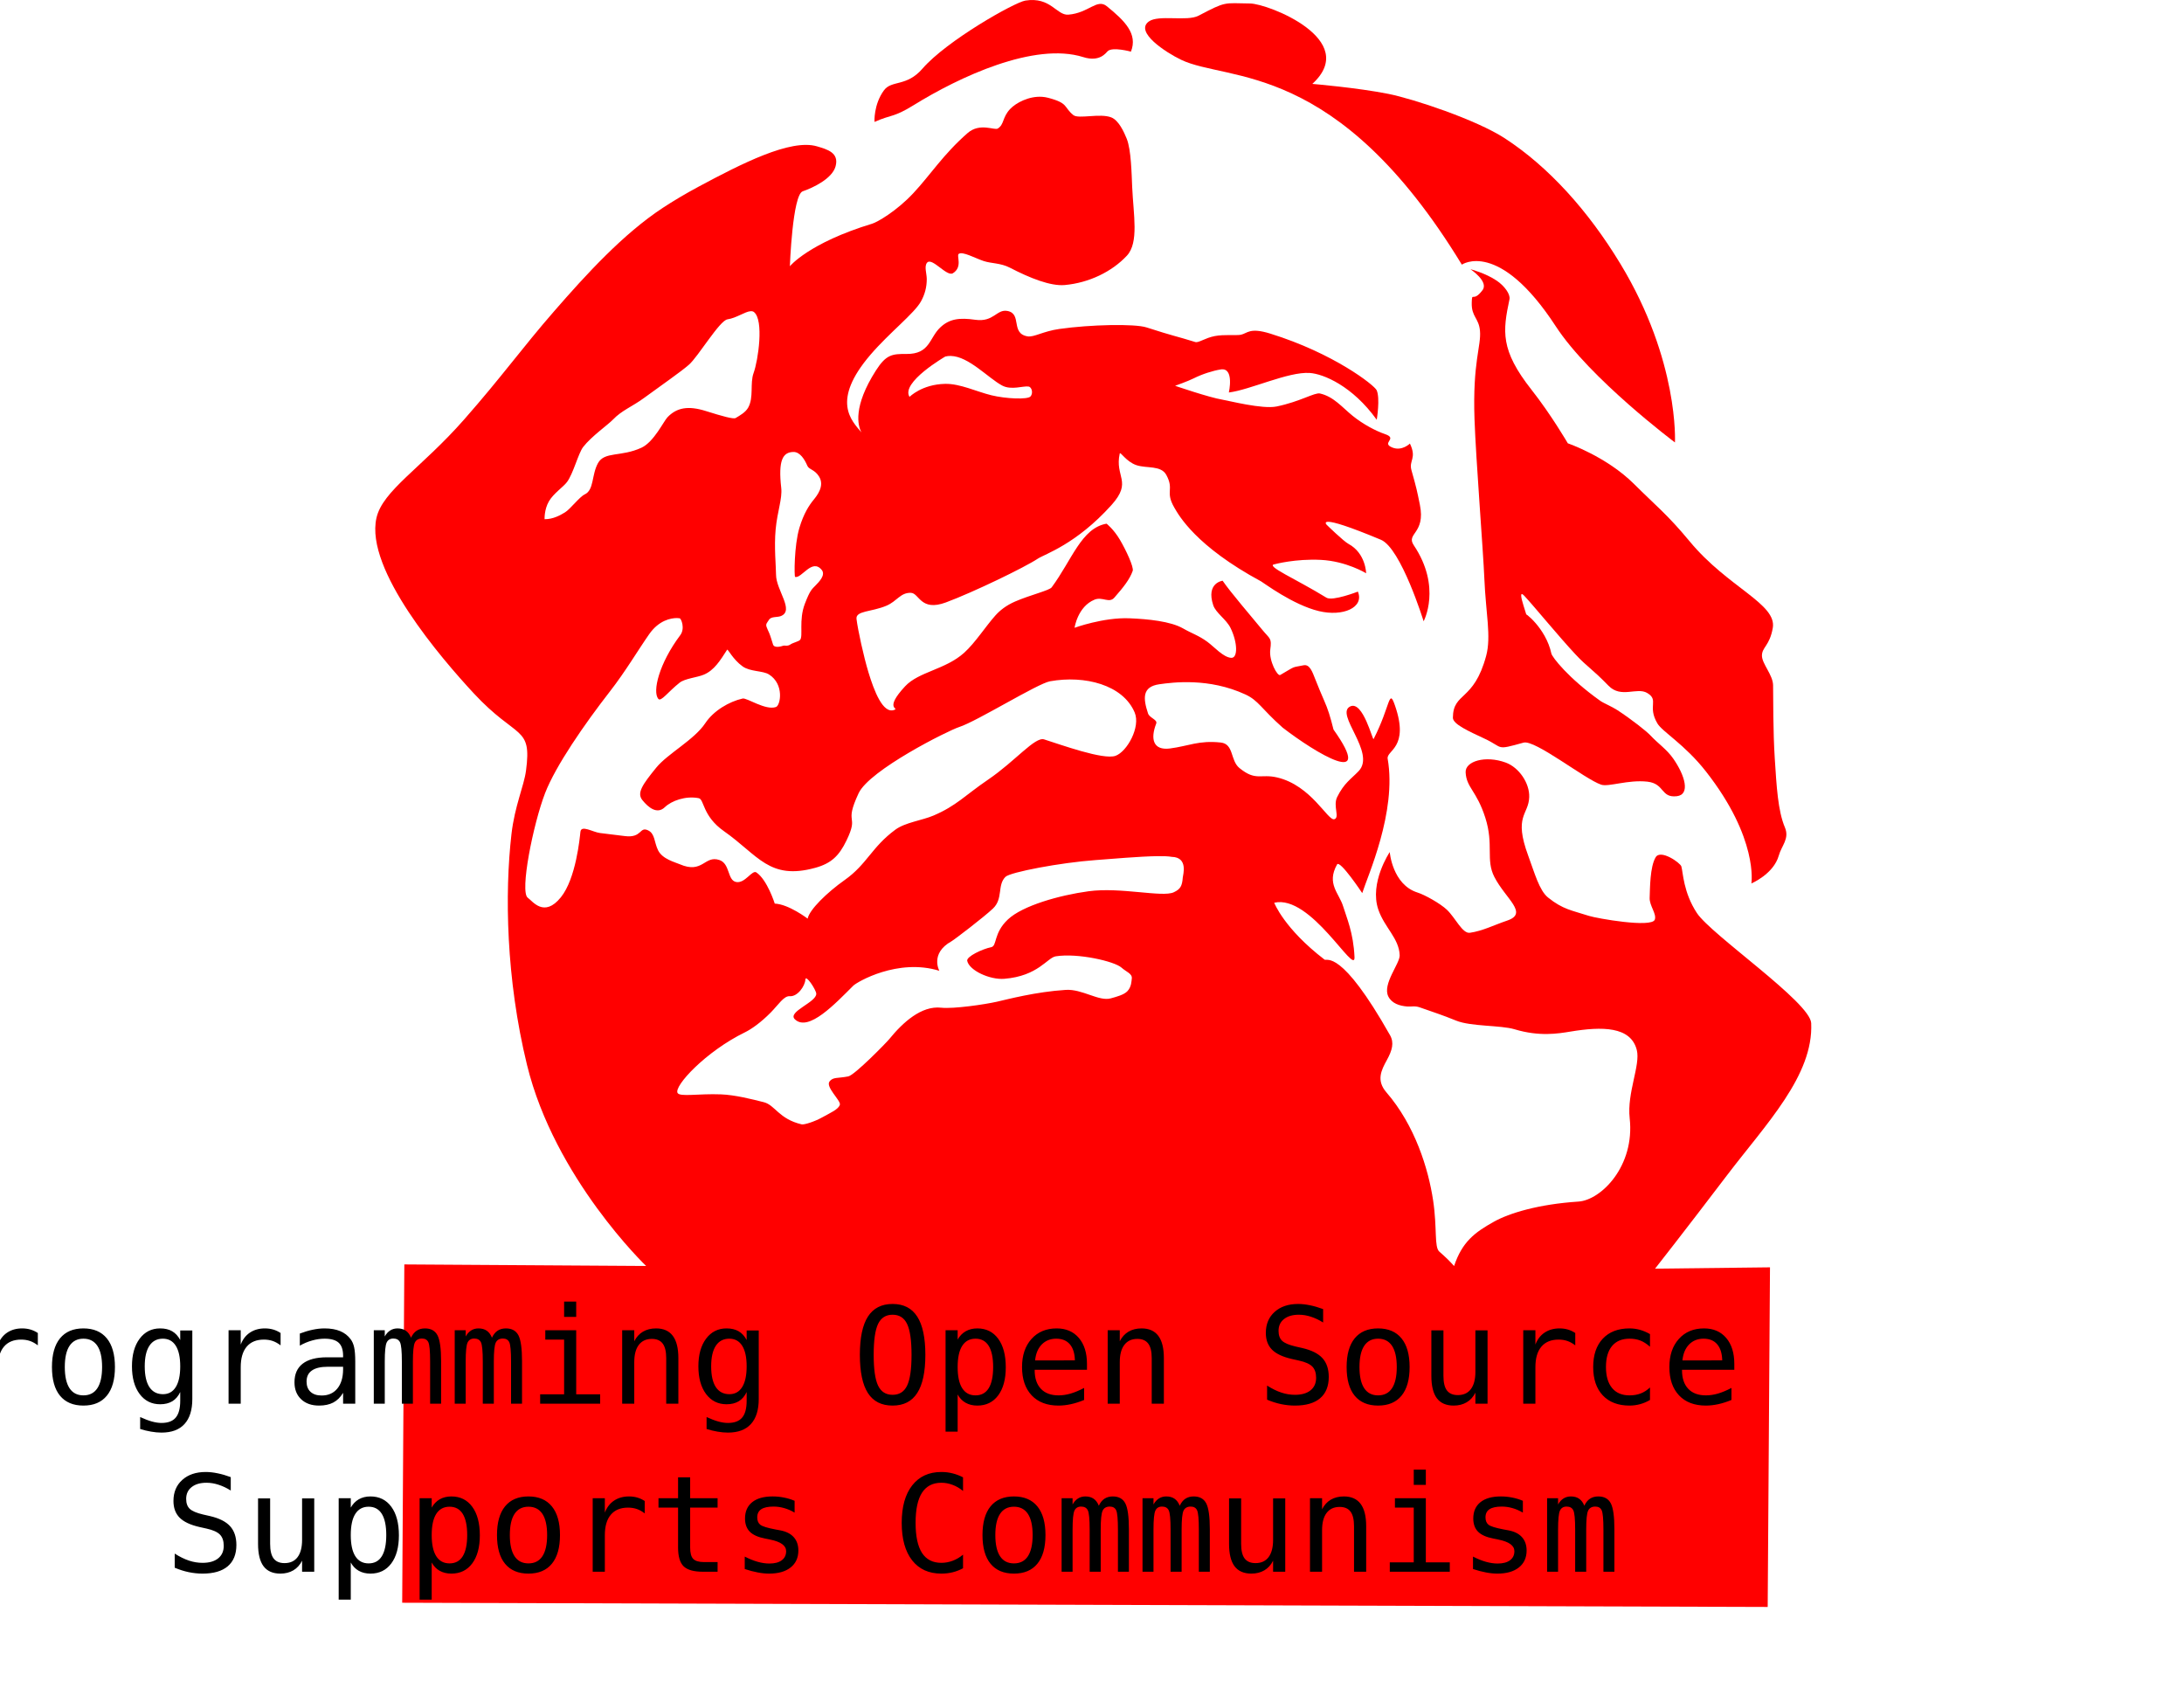
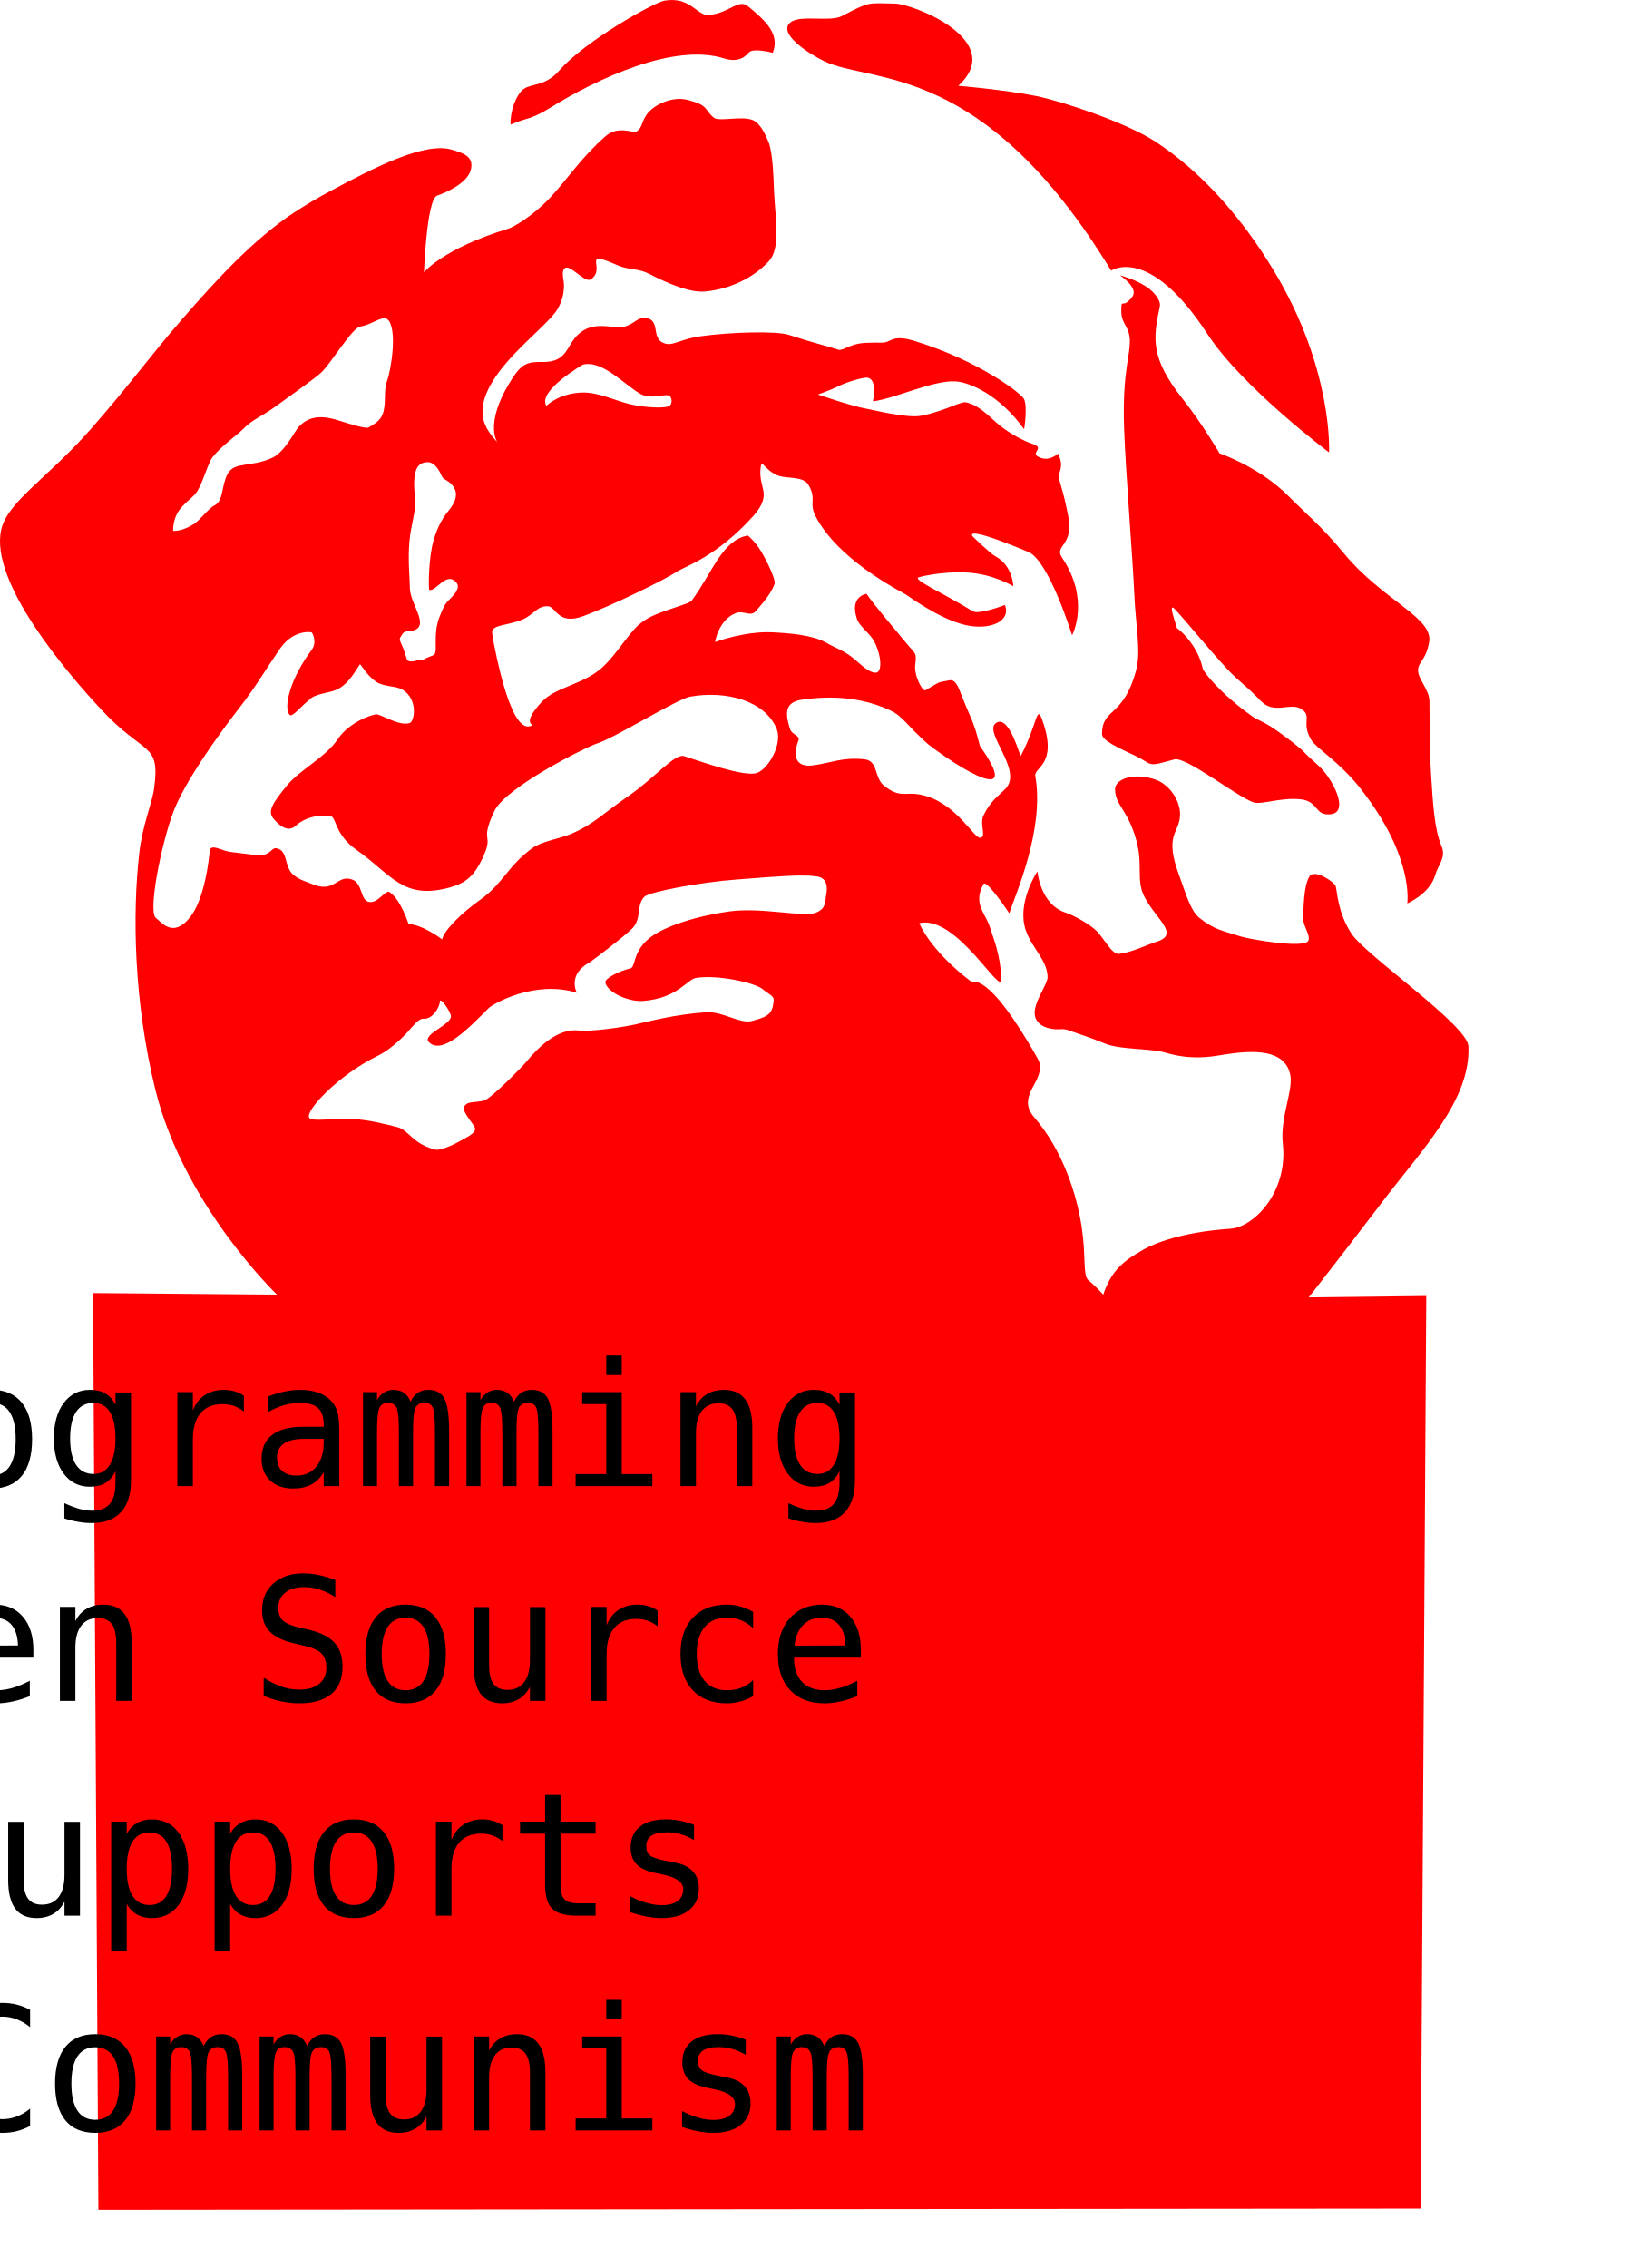
- <svg xmlns="http://www.w3.org/2000/svg" version="1.1" id="svg1" width="130mm" height="100mm" viewBox="0 0 491.339 377.953">
+ <svg xmlns="http://www.w3.org/2000/svg" version="1.1" id="svg1" width="96mm" height="132mm" viewBox="0 0 362.835 498.898">
  <defs id="defs1">
    <rect x="37.952" y="301.53" width="306.794" height="64.917" id="rect7" />
  </defs>
-   <g id="layer1" style="display:inline">
-     <g id="g1" transform="matrix(3.048065,0,0,3.048065,82.09957,-2.43393)" style="stroke-width:0.328">
-       <path id="path2-9" style="display:inline;fill:#ff0000;fill-opacity:1;stroke:none;stroke-width:0;stroke-linecap:round;stroke-dasharray:none;stroke-opacity:1" d="m 50,7.945 c -0.993,-0.074 -1.959,0.454 -2.377,0.896 -0.596,0.631 -0.427,1.143 -0.914,1.443 -0.249,0.153 -1.325,-0.454 -2.229,0.336 -1.793,1.568 -2.728,3.068 -4.002,4.432 -1.247,1.335 -2.66,2.139 -3.031,2.252 -4.699,1.428 -6.084,3.145 -6.084,3.145 0,0 0.193,-5.274 0.951,-5.533 0.769,-0.263 2.171,-0.931 2.422,-1.838 0.28,-1.012 -0.614,-1.255 -1.369,-1.479 -1.95,-0.578 -5.605,1.297 -8.717,2.963 -1.021,0.546 -1.931,1.094 -2.656,1.57 -2.935,1.929 -5.651,4.903 -8.033,7.639 -2.382,2.736 -3.841,4.806 -6.648,7.996 -3.152,3.583 -6.013,5.231 -6.465,7.266 -0.848,3.82 4.814,10.376 7.172,12.92 3.204,3.456 4.314,2.361 3.869,5.717 -0.153,1.152 -0.833,2.592 -1.074,4.688 -0.501,4.353 -0.405,10.667 1.146,17.025 2.045,8.383 8.793,14.844 8.793,14.844 L 2.908,94.113 2.75,119.08 l 100.785,0.311 0.17,-25.064 -8.482,0.098 c 0,0 2.135,-2.715 5.293,-6.869 2.895,-3.808 6.406,-7.384 6.23,-11.252 -0.07,-1.542 -7.379,-6.516 -8.437,-8.125 -1.006,-1.529 -1.021,-3.019 -1.146,-3.439 -0.079,-0.266 -1.528,-1.284 -1.895,-0.678 -0.428,0.707 -0.417,2.311 -0.445,2.998 -0.024,0.576 0.535,1.187 0.379,1.609 -0.23,0.624 -4.296,-0.098 -4.852,-0.277 -1.262,-0.408 -1.924,-0.47 -3.025,-1.355 -0.649,-0.521 -0.995,-1.818 -1.465,-3.088 -1.098,-2.972 0.032,-2.992 0.074,-4.33 0.032,-1.029 -0.756,-2.182 -1.73,-2.541 -1.505,-0.554 -3.004,-0.1 -2.963,0.719 0.057,1.136 0.808,1.342 1.449,3.34 0.647,2.016 0.017,3.103 0.67,4.377 0.832,1.623 2.543,2.681 0.953,3.221 -1.021,0.347 -1.801,0.762 -2.756,0.902 -0.554,0.082 -1.072,-1.108 -1.703,-1.703 -0.483,-0.456 -1.613,-1.092 -2.164,-1.266 -1.858,-0.585 -2.051,-2.986 -2.051,-2.986 0,-1e-6 -1.524,2.267 -0.84,4.252 0.454,1.317 1.53,2.117 1.574,3.361 0.022,0.618 -1.298,2.132 -0.836,3.047 0.259,0.512 0.824,0.69 1.393,0.736 0.306,0.025 0.555,-0.068 0.932,0.066 1.211,0.43 1.511,0.504 2.682,0.977 1.107,0.447 3.27,0.326 4.312,0.639 1.823,0.547 3.183,0.324 4.127,0.168 2.314,-0.382 4.447,-0.393 4.891,1.361 0.282,1.116 -0.735,3.156 -0.525,5.035 0.395,3.537 -2.115,6.041 -3.779,6.15 -2.974,0.196 -5.114,0.857 -6.242,1.486 -1.42,0.792 -2.344,1.488 -2.939,3.271 -0.283,-0.319 -0.628,-0.665 -1.086,-1.059 -0.395,-0.339 -0.152,-1.712 -0.461,-3.775 -0.353,-2.358 -1.345,-5.551 -3.449,-7.984 -0.76,-0.878 -0.382,-1.628 0.031,-2.377 0.398,-0.722 0.552,-1.283 0.238,-1.838 -3.629,-6.418 -4.661,-5.447 -4.834,-5.58 -2.994,-2.293 -3.715,-4.197 -3.715,-4.197 2.714,-0.641 5.99,5.466 5.926,4.01 -0.08,-1.804 -0.587,-2.917 -0.838,-3.742 -0.299,-0.981 -1.248,-1.667 -0.451,-3.092 0.208,-0.373 1.859,2.113 1.859,2.113 0.372,-1.201 2.569,-5.99 1.877,-9.916 -0.11,-0.623 1.624,-0.796 0.541,-3.924 -0.466,-1.345 -0.32,0.018 -1.58,2.469 -0.069,0.133 -0.779,-2.833 -1.711,-2.412 -1.203,0.543 1.922,3.417 0.607,4.781 -0.572,0.594 -1.07,0.879 -1.582,1.906 -0.33,0.663 0.212,1.518 -0.213,1.643 -0.477,0.14 -1.691,-2.494 -4.225,-3.084 -1.228,-0.286 -1.563,0.295 -2.777,-0.693 -0.689,-0.561 -0.397,-1.776 -1.379,-1.883 -1.617,-0.176 -2.374,0.26 -3.744,0.438 -1.256,0.163 -1.461,-0.705 -1.02,-1.838 0.112,-0.289 -0.494,-0.411 -0.605,-0.75 -0.362,-1.102 -0.448,-1.972 0.842,-2.152 0.989,-0.138 3.649,-0.491 6.344,0.754 0.973,0.45 1.146,1.022 2.756,2.451 2.431,1.878 6.889,4.559 3.75,0.141 -0.251,-0.996 -0.415,-1.515 -0.688,-2.131 -0.2,-0.453 -0.436,-1.022 -0.666,-1.604 -0.211,-0.533 -0.405,-1.102 -0.859,-1.01 -0.94,0.192 -0.512,0.016 -1.721,0.717 -0.203,0.118 -0.844,-1.051 -0.734,-1.877 0.115,-0.868 -0.012,-0.757 -0.58,-1.447 -0.844,-1.027 -2.348,-2.772 -2.938,-3.633 0,0 -1.24,0.15 -0.693,1.805 0.189,0.572 0.963,1.041 1.275,1.676 0.532,1.083 0.55,2.237 0.055,2.209 -0.586,-0.033 -1.247,-0.803 -1.758,-1.178 -0.652,-0.479 -1.14,-0.613 -1.795,-0.99 -0.922,-0.531 -2.598,-0.695 -3.961,-0.75 -1.918,-0.078 -4.051,0.701 -4.051,0.701 0,0 0.226,-1.569 1.479,-2.078 0.58,-0.236 1.071,0.294 1.455,-0.145 0.682,-0.777 1.134,-1.348 1.357,-1.975 0.097,-0.273 -0.489,-1.528 -0.943,-2.297 -0.469,-0.793 -0.986,-1.188 -0.986,-1.188 -1.855,0.322 -2.554,2.679 -4.051,4.699 -0.169,0.228 -1.579,0.561 -2.693,1.043 -0.675,0.292 -1.133,0.666 -1.455,1.025 -0.736,0.822 -1.483,2.009 -2.303,2.752 -1.381,1.252 -3.36,1.399 -4.367,2.482 -1.6,1.721 -0.412,1.586 -0.791,1.738 -0.843,0.338 -1.503,-1.419 -1.914,-2.77 -0.352,-1.158 -0.777,-3.1 -0.881,-3.934 -0.077,-0.62 1.098,-0.51 2.211,-0.982 0.782,-0.332 1.03,-0.979 1.807,-0.949 0.614,0.023 0.704,1.403 2.58,0.707 2.028,-0.752 5.822,-2.59 6.777,-3.225 0.514,-0.341 2.827,-1.055 5.441,-3.959 1.578,-1.754 0.222,-2.061 0.613,-3.809 0.036,-0.162 0.48,0.61 1.23,0.863 0.754,0.255 1.815,-0.006 2.209,0.725 0.6,1.113 -0.112,1.197 0.59,2.41 0.331,0.571 1.577,2.839 6.406,5.445 0.184,0.1 2.342,1.73 4.264,2.191 1.778,0.427 3.366,-0.268 2.877,-1.439 0,-10e-7 -1.868,0.727 -2.32,0.449 -2.282,-1.404 -4.594,-2.375 -3.805,-2.473 0,0 1.511,-0.411 3.389,-0.318 1.878,0.092 3.344,0.988 3.344,0.988 0,0 -0.019,-1.477 -1.303,-2.168 -0.376,-0.203 -1.609,-1.41 -1.609,-1.41 0,0 -0.931,-0.956 4.002,1.105 1.487,0.621 3.154,6.016 3.154,6.016 0,0 1.353,-2.511 -0.727,-5.611 -0.596,-0.888 0.886,-0.846 0.451,-2.984 -0.216,-1.061 -0.235,-1.183 -0.623,-2.557 -0.205,-0.726 0.415,-0.859 -0.113,-1.963 0,0 -0.579,0.574 -1.281,0.299 -0.899,-0.352 0.441,-0.657 -0.555,-0.996 -0.667,-0.227 -1.611,-0.717 -2.402,-1.359 -0.774,-0.629 -1.391,-1.409 -2.398,-1.639 -0.396,-0.09 -1.454,0.599 -3.205,0.959 -1.045,0.215 -3.527,-0.426 -3.982,-0.5 -0.999,-0.163 -3.508,-1.027 -3.508,-1.027 0,0 0.945,-0.334 1.377,-0.551 0.632,-0.318 1.421,-0.566 1.992,-0.656 1.02,-0.161 0.598,1.701 0.598,1.701 1.581,-0.196 4.389,-1.548 5.969,-1.441 1.027,0.069 3.161,0.966 4.947,3.455 0,0 0.264,-1.593 -0.008,-2.184 -0.168,-0.366 -3.159,-2.722 -7.859,-4.178 -1.518,-0.47 -1.67,-0.02 -2.164,0.088 -0.293,0.064 -1.237,-0.036 -1.922,0.096 -0.719,0.138 -1.198,0.517 -1.438,0.441 C 59.834,25.588 59.76,25.632 57.686,24.961 56.82,24.681 53.553,24.748 51.25,25.076 c -1.207,0.172 -1.872,0.627 -2.348,0.545 -1.271,-0.22 -0.379,-1.672 -1.486,-1.875 -0.797,-0.146 -1.003,0.846 -2.367,0.652 -1.147,-0.163 -1.897,-0.087 -2.59,0.57 -0.814,0.772 -0.751,1.968 -2.49,1.953 -1.05,-0.009 -1.5,0.04 -2.25,1.213 -1.708,2.669 -1.345,4.082 -1.07,4.578 -0.728,-0.871 -2.271,-2.31 0.662,-5.732 1.395,-1.628 3.238,-3.05 3.729,-3.938 0.28,-0.507 0.428,-1.039 0.428,-1.65 -2.7e-4,-0.408 -0.204,-0.937 0.021,-1.205 0.362,-0.431 1.455,1.055 1.906,0.777 0.738,-0.455 0.258,-1.291 0.426,-1.424 0.276,-0.218 1.202,0.309 1.842,0.521 0.579,0.193 1.249,0.136 1.945,0.496 1.464,0.758 2.992,1.373 4.045,1.277 1.792,-0.163 3.489,-0.986 4.588,-2.17 0.895,-0.964 0.48,-3.017 0.389,-5.047 -0.045,-0.998 -0.074,-2.753 -0.4,-3.572 C 56.023,10.532 55.635,9.679 55.088,9.463 54.256,9.135 52.667,9.603 52.285,9.291 51.557,8.696 51.952,8.416 50.426,8.016 50.284,7.979 50.142,7.956 50,7.945 Z M 28.469,23.764 c 0.095,-0.006 0.177,0.012 0.244,0.064 0.746,0.587 0.315,3.564 -0.027,4.5 -0.279,0.762 0.026,1.804 -0.4,2.553 -0.198,0.348 -0.586,0.566 -0.926,0.768 -0.159,0.094 -0.978,-0.132 -2.195,-0.516 -1.307,-0.412 -2.154,-0.255 -2.838,0.463 -0.281,0.295 -1.002,1.819 -1.914,2.242 -1.508,0.699 -2.73,0.259 -3.215,1.145 -0.479,0.875 -0.278,1.975 -0.975,2.301 -0.389,0.182 -1.073,1.098 -1.459,1.328 -0.336,0.2 -0.855,0.507 -1.504,0.504 0,0 -0.036,-0.707 0.322,-1.324 0.335,-0.577 1.056,-1.054 1.326,-1.412 0.474,-0.628 0.838,-2.127 1.201,-2.596 0.611,-0.788 1.838,-1.641 2.203,-2.025 0.634,-0.668 1.407,-0.947 2.27,-1.578 1.445,-1.058 2.715,-1.928 3.33,-2.465 0.693,-0.605 2.264,-3.27 2.852,-3.352 0.637,-0.088 1.291,-0.572 1.705,-0.6 z m 14.77,3.303 c 1.32,0.028 2.758,1.627 3.789,2.182 0.681,0.366 1.561,0.012 1.953,0.076 0.254,0.042 0.352,0.51 0.139,0.736 -0.221,0.235 -1.812,0.169 -2.881,-0.092 -1.104,-0.269 -2.312,-0.864 -3.414,-0.842 -1.722,0.034 -2.629,0.961 -2.629,0.961 -0.667,-1.067 2.639,-2.977 2.639,-2.977 0.133,-0.034 0.268,-0.048 0.404,-0.045 z m -11.607,7.086 c 0.481,-0.004 0.826,0.555 1.021,1.018 0.123,0.291 0.549,0.27 0.875,0.811 0.414,0.687 -0.168,1.402 -0.418,1.709 -0.306,0.375 -0.721,0.982 -1.045,2.07 -0.39,1.31 -0.386,3.596 -0.314,3.615 0.485,0.128 1.247,-1.395 1.963,-0.52 0.317,0.388 -0.227,0.91 -0.438,1.131 -0.3,0.315 -0.412,0.345 -0.809,1.379 -0.459,1.198 -0.106,2.391 -0.352,2.658 -0.114,0.123 -0.493,0.188 -0.732,0.348 -0.202,0.135 -0.402,0.044 -0.512,0.082 -0.156,0.054 -0.656,0.193 -0.75,-0.092 -0.104,-0.316 -0.194,-0.646 -0.285,-0.852 -0.084,-0.19 -0.136,-0.293 -0.189,-0.439 -0.084,-0.232 0.036,-0.306 0.176,-0.533 0.161,-0.26 0.606,-0.166 0.875,-0.273 1.025,-0.411 -0.354,-1.915 -0.355,-3.053 -9.67e-4,-0.585 -0.15,-2.053 -0.029,-3.342 0.126,-1.352 0.503,-2.264 0.412,-3.07 -0.229,-2.017 0.105,-2.64 0.906,-2.646 z m -8.584,12.26 c 0.068,9.8e-4 0.128,0.007 0.178,0.014 0.121,0.016 0.417,0.755 0.047,1.248 -1.566,2.088 -2.068,4.169 -1.619,4.701 0.198,0.235 0.729,-0.531 1.574,-1.197 0.393,-0.309 1.278,-0.379 1.783,-0.59 0.771,-0.322 1.219,-1.056 1.721,-1.84 0.054,-0.084 0.415,0.709 1.145,1.23 0.563,0.402 1.49,0.306 1.945,0.594 1.147,0.725 0.846,2.286 0.518,2.402 -0.77,0.274 -2.151,-0.696 -2.463,-0.625 -0.999,0.226 -2.149,0.902 -2.754,1.816 -0.817,1.234 -2.78,2.249 -3.625,3.289 -1.013,1.247 -1.447,1.862 -1.021,2.391 0.437,0.543 1.086,1.076 1.658,0.523 0.49,-0.473 1.537,-0.857 2.504,-0.664 0.408,0.082 0.268,1.317 1.857,2.432 2.539,1.781 3.342,3.643 6.744,2.705 1.18,-0.325 1.755,-0.882 2.303,-2.014 0.97,-2.005 -0.23,-1.083 0.896,-3.49 0.802,-1.714 6.59,-4.617 7.42,-4.885 1.324,-0.427 5.78,-3.21 6.711,-3.377 2.559,-0.458 5.377,0.259 6.242,2.301 0.455,1.074 -0.565,2.899 -1.414,3.201 -0.898,0.32 -4.052,-0.83 -5.27,-1.213 -0.672,-0.212 -2.133,1.609 -4.121,2.962 -1.711,1.164 -2.347,1.937 -4.045,2.66 -0.839,0.357 -2.088,0.507 -2.812,1.041 -1.764,1.299 -2.085,2.547 -3.74,3.715 -1.307,0.922 -2.611,2.198 -2.734,2.85 0,0 -1.399,-1.067 -2.428,-1.109 0,0 -0.551,-1.756 -1.355,-2.299 -0.319,-0.215 -0.832,0.83 -1.494,0.705 -0.66,-0.124 -0.437,-1.349 -1.232,-1.621 -1.109,-0.379 -1.225,1.048 -2.924,0.312 -0.353,-0.153 -1.282,-0.378 -1.604,-1.027 -0.3,-0.607 -0.221,-1.225 -0.738,-1.475 -0.651,-0.314 -0.431,0.591 -1.73,0.42 0,0 -1.286,-0.156 -1.828,-0.225 -0.528,-0.067 -1.38,-0.617 -1.438,-0.088 -0.049,0.446 -0.324,3.448 -1.445,4.834 -1.241,1.533 -2.087,0.278 -2.439,0.033 -0.607,-0.422 0.392,-5.431 1.277,-7.725 0.774,-2.005 2.907,-5.091 4.783,-7.5 1.148,-1.474 2.069,-3.04 2.9,-4.229 0.712,-1.019 1.595,-1.194 2.068,-1.188 z m 35.459,17.57 c 0.446,-0.006 0.811,0.008 1.039,0.051 1.238,0.026 0.833,1.332 0.818,1.523 -0.048,0.631 -0.171,0.859 -0.668,1.092 -0.837,0.391 -3.934,-0.398 -6.287,-0.076 -2.16,0.295 -4.866,1.06 -5.951,2.08 -1.081,1.016 -0.788,1.957 -1.234,2.047 -0.642,0.129 -1.839,0.691 -1.771,1.008 0.154,0.718 1.68,1.411 2.736,1.326 2.499,-0.2 3.172,-1.561 3.801,-1.66 1.623,-0.257 4.334,0.369 4.85,0.834 0.349,0.314 0.814,0.445 0.76,0.814 -0.023,0.159 -0.017,0.606 -0.324,0.926 -0.254,0.265 -0.779,0.406 -1.225,0.529 -0.883,0.244 -2.102,-0.702 -3.324,-0.625 -2.201,0.138 -4.302,0.697 -5.082,0.873 -0.89,0.201 -3.199,0.541 -4.119,0.441 -1.453,-0.158 -2.813,1.075 -3.826,2.318 -0.227,0.278 -2.556,2.659 -3.025,2.752 -0.789,0.157 -1.121,0.032 -1.383,0.373 -0.311,0.405 0.827,1.403 0.764,1.703 -0.074,0.351 -0.741,0.63 -1.275,0.932 -0.585,0.33 -1.363,0.576 -1.551,0.531 -1.686,-0.399 -1.958,-1.425 -2.789,-1.635 -0.877,-0.221 -2.116,-0.537 -3.162,-0.578 -1.656,-0.065 -3.025,0.203 -3.203,-0.102 -0.292,-0.5 2.077,-3.066 4.982,-4.482 0.473,-0.231 1.169,-0.721 1.902,-1.465 0.56,-0.569 0.963,-1.229 1.393,-1.195 0.581,0.045 1.127,-0.75 1.156,-1.23 0.025,-0.407 0.785,0.752 0.803,1.039 0.038,0.639 -2.163,1.336 -1.578,1.896 1.003,0.961 2.997,-1.174 4.316,-2.486 0.261,-0.259 3.279,-2.043 6.346,-1.094 0,0 -0.71,-1.284 0.893,-2.176 0.212,-0.118 2.388,-1.778 3.064,-2.418 0.769,-0.727 0.302,-1.728 0.924,-2.34 0.353,-0.347 4.063,-1.049 6.635,-1.236 1.205,-0.088 3.261,-0.274 4.598,-0.291 z" />
-       <path id="path2" style="display:inline;fill:#ff0000;fill-opacity:1;stroke:none;stroke-width:0;stroke-linecap:round;stroke-dasharray:none;stroke-opacity:1" d="m 81.691,23.145 c 0.025,-0.894 0.068,0.031 0.795,-0.932 0.483,-0.639 -0.89,-1.546 -0.89,-1.546 0,0 1.102,0.278 1.945,0.849 0.565,0.383 1.014,0.998 0.936,1.37 -0.497,2.355 -0.692,3.736 1.625,6.675 1.445,1.832 2.682,3.955 2.682,3.955 0,0 2.854,0.972 4.899,3.013 1.575,1.572 2.437,2.223 4.102,4.233 2.815,3.397 6.442,4.599 6.126,6.383 -0.236,1.329 -0.8,1.406 -0.8,2.043 2.6e-4,0.595 0.811,1.422 0.822,2.179 0.015,0.925 -0.006,3.403 0.126,5.43 0.131,2.011 0.226,3.831 0.746,5.064 0.353,0.838 -0.244,1.34 -0.448,2.07 -0.386,1.378 -2.025,2.065 -2.025,2.065 0,0 0.535,-3.309 -3.363,-8.273 -1.566,-1.995 -3.211,-2.919 -3.574,-3.535 -0.76,-1.289 0.141,-1.711 -0.748,-2.245 -0.767,-0.461 -1.929,0.424 -2.866,-0.543 -1.225,-1.264 -1.55,-1.364 -2.425,-2.301 -1.28,-1.371 -2.943,-3.418 -3.774,-4.318 -0.76,-0.823 0.571,2.303 0.038,1.327 -0.112,-0.205 1.54,1.02 1.95,2.925 0.055,0.257 1.237,1.798 3.603,3.483 0.251,0.179 0.846,0.414 1.28,0.698 1.037,0.679 2.126,1.538 2.418,1.849 0.592,0.631 1.208,1.029 1.686,1.711 0.874,1.245 1.289,2.671 0.263,2.785 -1.19,0.132 -0.879,-0.931 -2.164,-1.074 -1.434,-0.159 -2.865,0.406 -3.413,0.222 -1.202,-0.404 -4.881,-3.338 -5.727,-3.103 -2.113,0.588 -1.435,0.382 -2.867,-0.288 -1.2,-0.561 -2.353,-1.075 -2.349,-1.554 0.018,-1.909 1.544,-1.165 2.457,-4.567 0.383,-1.427 -0.028,-3.148 -0.133,-5.667 -0.089,-2.127 -0.625,-8.82 -0.728,-11.787 -0.148,-4.247 0.506,-5.406 0.403,-6.533 -0.086,-0.949 -0.636,-1.03 -0.607,-2.061 z" />
-       <path id="rect1" style="display:inline;fill:#ff0000;fill-opacity:1;stroke:none;stroke-width:0;stroke-linecap:round;stroke-dasharray:none;stroke-opacity:1" d="m 57.854,2.387 c 0.719,-0.526 2.821,0.017 3.671,-0.429 2.057,-1.078 1.836,-0.928 3.812,-0.902 1.331,0.018 8.153,2.675 4.589,5.934 0,0 3.339,0.282 5.614,0.737 1.847,0.369 6.478,1.903 8.592,3.278 3.213,2.09 6.15,5.329 8.54,9.277 4.338,7.168 4.018,13.169 4.018,13.169 0,0 -6.273,-4.7 -8.792,-8.565 C 83.683,18.419 80.961,20.329 80.961,20.329 71.731,5.178 63.69,6.871 60.236,5.208 59.105,4.664 56.797,3.161 57.854,2.387 Z" />
-       <path id="path1" style="display:inline;fill:#ff0000;fill-opacity:1;stroke:none;stroke-width:0;stroke-linecap:round;stroke-dasharray:none;stroke-opacity:1" d="m 38.308,7.466 c 0.565,-0.773 1.668,-0.245 2.84,-1.599 1.791,-2.069 6.792,-4.897 7.598,-5.026 1.869,-0.3 2.304,1.108 3.173,1.039 1.508,-0.119 2.11,-1.215 2.843,-0.618 1.328,1.081 2.294,2.036 1.775,3.348 0,0 -1.348,-0.371 -1.71,-0.039 -0.136,0.125 -0.585,0.827 -1.803,0.443 -3.607,-1.137 -9.156,1.458 -12.543,3.557 -1.464,0.907 -1.605,0.664 -2.871,1.224 0,0 -0.077,-1.271 0.697,-2.329 z" />
+   <g id="g2" transform="translate(-84.42162)">
+     <g id="layer1" style="display:inline">
+       <g id="g1" transform="matrix(3.048065,0,0,3.048065,82.09957,-2.43393)" style="stroke-width:0.328">
+         <path id="path2-9" style="display:inline;fill:#ff0000;fill-opacity:1;stroke:none;stroke-width:0;stroke-linecap:round;stroke-dasharray:none;stroke-opacity:1" d="m 50,7.945 c -0.993,-0.074 -1.959,0.454 -2.377,0.896 -0.596,0.631 -0.427,1.143 -0.914,1.443 -0.249,0.153 -1.325,-0.454 -2.229,0.336 -1.793,1.568 -2.728,3.068 -4.002,4.432 -1.247,1.335 -2.66,2.139 -3.031,2.252 -4.699,1.428 -6.084,3.145 -6.084,3.145 0,0 0.193,-5.274 0.951,-5.533 0.769,-0.263 2.171,-0.931 2.422,-1.838 0.28,-1.012 -0.614,-1.255 -1.369,-1.479 -1.95,-0.578 -5.605,1.297 -8.717,2.963 -1.021,0.546 -1.931,1.094 -2.656,1.57 -2.935,1.929 -5.651,4.903 -8.033,7.639 -2.382,2.736 -3.841,4.806 -6.648,7.996 -3.152,3.583 -6.013,5.231 -6.465,7.266 -0.848,3.82 4.814,10.376 7.172,12.92 3.204,3.456 4.314,2.361 3.869,5.717 -0.153,1.152 -0.833,2.592 -1.074,4.688 -0.501,4.353 -0.405,10.667 1.146,17.025 2.045,8.383 8.793,14.844 8.793,14.844 l -13.276,-0.113 0.385,66.164 95.43,-0.089 0.412,-65.862 -8.482,0.098 c 0,0 2.135,-2.715 5.293,-6.869 2.895,-3.808 6.406,-7.384 6.23,-11.252 -0.07,-1.542 -7.379,-6.516 -8.437,-8.125 -1.006,-1.529 -1.021,-3.019 -1.146,-3.439 -0.079,-0.266 -1.528,-1.284 -1.895,-0.678 -0.428,0.707 -0.417,2.311 -0.445,2.998 -0.024,0.576 0.535,1.187 0.379,1.609 -0.23,0.624 -4.296,-0.098 -4.852,-0.277 -1.262,-0.408 -1.924,-0.47 -3.025,-1.355 -0.649,-0.521 -0.995,-1.818 -1.465,-3.088 -1.098,-2.972 0.032,-2.992 0.074,-4.33 0.032,-1.029 -0.756,-2.182 -1.73,-2.541 -1.505,-0.554 -3.004,-0.1 -2.963,0.719 0.057,1.136 0.808,1.342 1.449,3.34 0.647,2.016 0.017,3.103 0.67,4.377 0.832,1.623 2.543,2.681 0.953,3.221 -1.021,0.347 -1.801,0.762 -2.756,0.902 -0.554,0.082 -1.072,-1.108 -1.703,-1.703 -0.483,-0.456 -1.613,-1.092 -2.164,-1.266 -1.858,-0.585 -2.051,-2.986 -2.051,-2.986 0,-10e-7 -1.524,2.267 -0.84,4.252 0.454,1.317 1.53,2.117 1.574,3.361 0.022,0.618 -1.298,2.132 -0.836,3.047 0.259,0.512 0.824,0.69 1.393,0.736 0.306,0.025 0.555,-0.068 0.932,0.066 1.211,0.43 1.511,0.504 2.682,0.977 1.107,0.447 3.27,0.326 4.312,0.639 1.823,0.547 3.183,0.324 4.127,0.168 2.314,-0.382 4.447,-0.393 4.891,1.361 0.282,1.116 -0.735,3.156 -0.525,5.035 0.395,3.537 -2.115,6.041 -3.779,6.15 -2.974,0.196 -5.114,0.857 -6.242,1.486 -1.42,0.792 -2.344,1.488 -2.939,3.271 -0.283,-0.319 -0.628,-0.665 -1.086,-1.059 -0.395,-0.339 -0.152,-1.712 -0.461,-3.775 -0.353,-2.358 -1.345,-5.551 -3.449,-7.984 -0.76,-0.878 -0.382,-1.628 0.031,-2.377 0.398,-0.722 0.552,-1.283 0.238,-1.838 -3.629,-6.418 -4.661,-5.447 -4.834,-5.58 -2.994,-2.293 -3.715,-4.197 -3.715,-4.197 2.714,-0.641 5.99,5.466 5.926,4.01 -0.08,-1.804 -0.587,-2.917 -0.838,-3.742 -0.299,-0.981 -1.248,-1.667 -0.451,-3.092 0.208,-0.373 1.859,2.113 1.859,2.113 0.372,-1.201 2.569,-5.99 1.877,-9.916 -0.11,-0.623 1.624,-0.796 0.541,-3.924 -0.466,-1.345 -0.32,0.018 -1.58,2.469 -0.069,0.133 -0.779,-2.833 -1.711,-2.412 -1.203,0.543 1.922,3.417 0.607,4.781 -0.572,0.594 -1.07,0.879 -1.582,1.906 -0.33,0.663 0.212,1.518 -0.213,1.643 -0.477,0.14 -1.691,-2.494 -4.225,-3.084 -1.228,-0.286 -1.563,0.295 -2.777,-0.693 -0.689,-0.561 -0.397,-1.776 -1.379,-1.883 -1.617,-0.176 -2.374,0.26 -3.744,0.438 -1.256,0.163 -1.461,-0.705 -1.02,-1.838 0.112,-0.289 -0.494,-0.411 -0.605,-0.75 -0.362,-1.102 -0.448,-1.972 0.842,-2.152 0.989,-0.138 3.649,-0.491 6.344,0.754 0.973,0.45 1.146,1.022 2.756,2.451 2.431,1.878 6.889,4.559 3.75,0.141 -0.251,-0.996 -0.415,-1.515 -0.688,-2.131 -0.2,-0.453 -0.436,-1.022 -0.666,-1.604 -0.211,-0.533 -0.405,-1.102 -0.859,-1.01 -0.94,0.192 -0.512,0.016 -1.721,0.717 -0.203,0.118 -0.844,-1.051 -0.734,-1.877 0.115,-0.868 -0.012,-0.757 -0.58,-1.447 -0.844,-1.027 -2.348,-2.772 -2.938,-3.633 0,0 -1.24,0.15 -0.693,1.805 0.189,0.572 0.963,1.041 1.275,1.676 0.532,1.083 0.55,2.237 0.055,2.209 -0.586,-0.033 -1.247,-0.803 -1.758,-1.178 -0.652,-0.479 -1.14,-0.613 -1.795,-0.99 -0.922,-0.531 -2.598,-0.695 -3.961,-0.75 -1.918,-0.078 -4.051,0.701 -4.051,0.701 0,0 0.226,-1.569 1.479,-2.078 0.58,-0.236 1.071,0.294 1.455,-0.145 0.682,-0.777 1.134,-1.348 1.357,-1.975 0.097,-0.273 -0.489,-1.528 -0.943,-2.297 -0.469,-0.793 -0.986,-1.188 -0.986,-1.188 -1.855,0.322 -2.554,2.679 -4.051,4.699 -0.169,0.228 -1.579,0.561 -2.693,1.043 -0.675,0.292 -1.133,0.666 -1.455,1.025 -0.736,0.822 -1.483,2.009 -2.303,2.752 -1.381,1.252 -3.36,1.399 -4.367,2.482 -1.6,1.721 -0.412,1.586 -0.791,1.738 -0.843,0.338 -1.503,-1.419 -1.914,-2.77 -0.352,-1.158 -0.777,-3.1 -0.881,-3.934 -0.077,-0.62 1.098,-0.51 2.211,-0.982 0.782,-0.332 1.03,-0.979 1.807,-0.949 0.614,0.023 0.704,1.403 2.58,0.707 2.028,-0.752 5.822,-2.59 6.777,-3.225 0.514,-0.341 2.827,-1.055 5.441,-3.959 1.578,-1.754 0.222,-2.061 0.613,-3.809 0.036,-0.162 0.48,0.61 1.23,0.863 0.754,0.255 1.815,-0.006 2.209,0.725 0.6,1.113 -0.112,1.197 0.59,2.41 0.331,0.571 1.577,2.839 6.406,5.445 0.184,0.1 2.342,1.73 4.264,2.191 1.778,0.427 3.366,-0.268 2.877,-1.439 0,-1e-6 -1.868,0.727 -2.32,0.449 -2.282,-1.404 -4.594,-2.375 -3.805,-2.473 0,0 1.511,-0.411 3.389,-0.318 1.878,0.092 3.344,0.988 3.344,0.988 0,0 -0.019,-1.477 -1.303,-2.168 -0.376,-0.203 -1.609,-1.41 -1.609,-1.41 0,0 -0.931,-0.956 4.002,1.105 1.487,0.621 3.154,6.016 3.154,6.016 0,0 1.353,-2.511 -0.727,-5.611 -0.596,-0.888 0.886,-0.846 0.451,-2.984 -0.216,-1.061 -0.235,-1.183 -0.623,-2.557 -0.205,-0.726 0.415,-0.859 -0.113,-1.963 0,0 -0.579,0.574 -1.281,0.299 -0.899,-0.352 0.441,-0.657 -0.555,-0.996 -0.667,-0.227 -1.611,-0.717 -2.402,-1.359 -0.774,-0.629 -1.391,-1.409 -2.398,-1.639 -0.396,-0.09 -1.454,0.599 -3.205,0.959 -1.045,0.215 -3.527,-0.426 -3.982,-0.5 -0.999,-0.163 -3.508,-1.027 -3.508,-1.027 0,0 0.945,-0.334 1.377,-0.551 0.632,-0.318 1.421,-0.566 1.992,-0.656 1.02,-0.161 0.598,1.701 0.598,1.701 1.581,-0.196 4.389,-1.548 5.969,-1.441 1.027,0.069 3.161,0.966 4.947,3.455 0,0 0.264,-1.593 -0.008,-2.184 -0.168,-0.366 -3.159,-2.722 -7.859,-4.178 -1.518,-0.47 -1.67,-0.02 -2.164,0.088 -0.293,0.064 -1.237,-0.036 -1.922,0.096 -0.719,0.138 -1.198,0.517 -1.438,0.441 C 59.834,25.588 59.76,25.632 57.686,24.961 56.82,24.681 53.553,24.748 51.25,25.076 c -1.207,0.172 -1.872,0.627 -2.348,0.545 -1.271,-0.22 -0.379,-1.672 -1.486,-1.875 -0.797,-0.146 -1.003,0.846 -2.367,0.652 -1.147,-0.163 -1.897,-0.087 -2.59,0.57 -0.814,0.772 -0.751,1.968 -2.49,1.953 -1.05,-0.009 -1.5,0.04 -2.25,1.213 -1.708,2.669 -1.345,4.082 -1.07,4.578 -0.728,-0.871 -2.271,-2.31 0.662,-5.732 1.395,-1.628 3.238,-3.05 3.729,-3.938 0.28,-0.507 0.428,-1.039 0.428,-1.65 -2.7e-4,-0.408 -0.204,-0.937 0.021,-1.205 0.362,-0.431 1.455,1.055 1.906,0.777 0.738,-0.455 0.258,-1.291 0.426,-1.424 0.276,-0.218 1.202,0.309 1.842,0.521 0.579,0.193 1.249,0.136 1.945,0.496 1.464,0.758 2.992,1.373 4.045,1.277 1.792,-0.163 3.489,-0.986 4.588,-2.17 0.895,-0.964 0.48,-3.017 0.389,-5.047 -0.045,-0.998 -0.074,-2.753 -0.4,-3.572 C 56.023,10.532 55.635,9.679 55.088,9.463 54.256,9.135 52.667,9.603 52.285,9.291 51.557,8.696 51.952,8.416 50.426,8.016 50.284,7.979 50.142,7.956 50,7.945 Z M 28.469,23.764 c 0.095,-0.006 0.177,0.012 0.244,0.064 0.746,0.587 0.315,3.564 -0.027,4.5 -0.279,0.762 0.026,1.804 -0.4,2.553 -0.198,0.348 -0.586,0.566 -0.926,0.768 -0.159,0.094 -0.978,-0.132 -2.195,-0.516 -1.307,-0.412 -2.154,-0.255 -2.838,0.463 -0.281,0.295 -1.002,1.819 -1.914,2.242 -1.508,0.699 -2.73,0.259 -3.215,1.145 -0.479,0.875 -0.278,1.975 -0.975,2.301 -0.389,0.182 -1.073,1.098 -1.459,1.328 -0.336,0.2 -0.855,0.507 -1.504,0.504 0,0 -0.036,-0.707 0.322,-1.324 0.335,-0.577 1.056,-1.054 1.326,-1.412 0.474,-0.628 0.838,-2.127 1.201,-2.596 0.611,-0.788 1.838,-1.641 2.203,-2.025 0.634,-0.668 1.407,-0.947 2.27,-1.578 1.445,-1.058 2.715,-1.928 3.33,-2.465 0.693,-0.605 2.264,-3.27 2.852,-3.352 0.637,-0.088 1.291,-0.572 1.705,-0.6 z m 14.77,3.303 c 1.32,0.028 2.758,1.627 3.789,2.182 0.681,0.366 1.561,0.012 1.953,0.076 0.254,0.042 0.352,0.51 0.139,0.736 -0.221,0.235 -1.812,0.169 -2.881,-0.092 -1.104,-0.269 -2.312,-0.864 -3.414,-0.842 -1.722,0.034 -2.629,0.961 -2.629,0.961 -0.667,-1.067 2.639,-2.977 2.639,-2.977 0.133,-0.034 0.268,-0.048 0.404,-0.045 z m -11.607,7.086 c 0.481,-0.004 0.826,0.555 1.021,1.018 0.123,0.291 0.549,0.27 0.875,0.811 0.414,0.687 -0.168,1.402 -0.418,1.709 -0.306,0.375 -0.721,0.982 -1.045,2.07 -0.39,1.31 -0.386,3.596 -0.314,3.615 0.485,0.128 1.247,-1.395 1.963,-0.52 0.317,0.388 -0.227,0.91 -0.438,1.131 -0.3,0.315 -0.412,0.345 -0.809,1.379 -0.459,1.198 -0.106,2.391 -0.352,2.658 -0.114,0.123 -0.493,0.188 -0.732,0.348 -0.202,0.135 -0.402,0.044 -0.512,0.082 -0.156,0.054 -0.656,0.193 -0.75,-0.092 -0.104,-0.316 -0.194,-0.646 -0.285,-0.852 -0.084,-0.19 -0.136,-0.293 -0.189,-0.439 -0.084,-0.232 0.036,-0.306 0.176,-0.533 0.161,-0.26 0.606,-0.166 0.875,-0.273 1.025,-0.411 -0.354,-1.915 -0.355,-3.053 -9.67e-4,-0.585 -0.15,-2.053 -0.029,-3.342 0.126,-1.352 0.503,-2.264 0.412,-3.07 -0.229,-2.017 0.105,-2.64 0.906,-2.646 z m -8.584,12.26 c 0.068,9.8e-4 0.128,0.007 0.178,0.014 0.121,0.016 0.417,0.755 0.047,1.248 -1.566,2.088 -2.068,4.169 -1.619,4.701 0.198,0.235 0.729,-0.531 1.574,-1.197 0.393,-0.309 1.278,-0.379 1.783,-0.59 0.771,-0.322 1.219,-1.056 1.721,-1.84 0.054,-0.084 0.415,0.709 1.145,1.23 0.563,0.402 1.49,0.306 1.945,0.594 1.147,0.725 0.846,2.286 0.518,2.402 -0.77,0.274 -2.151,-0.696 -2.463,-0.625 -0.999,0.226 -2.149,0.902 -2.754,1.816 -0.817,1.234 -2.78,2.249 -3.625,3.289 -1.013,1.247 -1.447,1.862 -1.021,2.391 0.437,0.543 1.086,1.076 1.658,0.523 0.49,-0.473 1.537,-0.857 2.504,-0.664 0.408,0.082 0.268,1.317 1.857,2.432 2.539,1.781 3.342,3.643 6.744,2.705 1.18,-0.325 1.755,-0.882 2.303,-2.014 0.97,-2.005 -0.23,-1.083 0.896,-3.49 0.802,-1.714 6.59,-4.617 7.42,-4.885 1.324,-0.427 5.78,-3.21 6.711,-3.377 2.559,-0.458 5.377,0.259 6.242,2.301 0.455,1.074 -0.565,2.899 -1.414,3.201 -0.898,0.32 -4.052,-0.83 -5.27,-1.213 -0.672,-0.212 -2.133,1.609 -4.121,2.962 -1.711,1.164 -2.347,1.937 -4.045,2.66 -0.839,0.357 -2.088,0.507 -2.812,1.041 -1.764,1.299 -2.085,2.547 -3.74,3.715 -1.307,0.922 -2.611,2.198 -2.734,2.85 0,0 -1.399,-1.067 -2.428,-1.109 0,0 -0.551,-1.756 -1.355,-2.299 -0.319,-0.215 -0.832,0.83 -1.494,0.705 -0.66,-0.124 -0.437,-1.349 -1.232,-1.621 -1.109,-0.379 -1.225,1.048 -2.924,0.312 -0.353,-0.153 -1.282,-0.378 -1.604,-1.027 -0.3,-0.607 -0.221,-1.225 -0.738,-1.475 -0.651,-0.314 -0.431,0.591 -1.73,0.42 0,0 -1.286,-0.156 -1.828,-0.225 -0.528,-0.067 -1.38,-0.617 -1.438,-0.088 -0.049,0.446 -0.324,3.448 -1.445,4.834 -1.241,1.533 -2.087,0.278 -2.439,0.033 -0.607,-0.422 0.392,-5.431 1.277,-7.725 0.774,-2.005 2.907,-5.091 4.783,-7.5 1.148,-1.474 2.069,-3.04 2.9,-4.229 0.712,-1.019 1.595,-1.194 2.068,-1.188 z m 35.459,17.57 c 0.446,-0.006 0.811,0.008 1.039,0.051 1.238,0.026 0.833,1.332 0.818,1.523 -0.048,0.631 -0.171,0.859 -0.668,1.092 -0.837,0.391 -3.934,-0.398 -6.287,-0.076 -2.16,0.295 -4.866,1.06 -5.951,2.08 -1.081,1.016 -0.788,1.957 -1.234,2.047 -0.642,0.129 -1.839,0.691 -1.771,1.008 0.154,0.718 1.68,1.411 2.736,1.326 2.499,-0.2 3.172,-1.561 3.801,-1.66 1.623,-0.257 4.334,0.369 4.85,0.834 0.349,0.314 0.814,0.445 0.76,0.814 -0.023,0.159 -0.017,0.606 -0.324,0.926 -0.254,0.265 -0.779,0.406 -1.225,0.529 -0.883,0.244 -2.102,-0.702 -3.324,-0.625 -2.201,0.138 -4.302,0.697 -5.082,0.873 -0.89,0.201 -3.199,0.541 -4.119,0.441 -1.453,-0.158 -2.813,1.075 -3.826,2.318 -0.227,0.278 -2.556,2.659 -3.025,2.752 -0.789,0.157 -1.121,0.032 -1.383,0.373 -0.311,0.405 0.827,1.403 0.764,1.703 -0.074,0.351 -0.741,0.63 -1.275,0.932 -0.585,0.33 -1.363,0.576 -1.551,0.531 -1.686,-0.399 -1.958,-1.425 -2.789,-1.635 -0.877,-0.221 -2.116,-0.537 -3.162,-0.578 -1.656,-0.065 -3.025,0.203 -3.203,-0.102 -0.292,-0.5 2.077,-3.066 4.982,-4.482 0.473,-0.231 1.169,-0.721 1.902,-1.465 0.56,-0.569 0.963,-1.229 1.393,-1.195 0.581,0.045 1.127,-0.75 1.156,-1.23 0.025,-0.407 0.785,0.752 0.803,1.039 0.038,0.639 -2.163,1.336 -1.578,1.896 1.003,0.961 2.997,-1.174 4.316,-2.486 0.261,-0.259 3.279,-2.043 6.346,-1.094 0,0 -0.71,-1.284 0.893,-2.176 0.212,-0.118 2.388,-1.778 3.064,-2.418 0.769,-0.727 0.302,-1.728 0.924,-2.34 0.353,-0.347 4.063,-1.049 6.635,-1.236 1.205,-0.088 3.261,-0.274 4.598,-0.291 z" />
+         <path id="path2" style="display:inline;fill:#ff0000;fill-opacity:1;stroke:none;stroke-width:0;stroke-linecap:round;stroke-dasharray:none;stroke-opacity:1" d="m 81.691,23.145 c 0.025,-0.894 0.068,0.031 0.795,-0.932 0.483,-0.639 -0.89,-1.546 -0.89,-1.546 0,0 1.102,0.278 1.945,0.849 0.565,0.383 1.014,0.998 0.936,1.37 -0.497,2.355 -0.692,3.736 1.625,6.675 1.445,1.832 2.682,3.955 2.682,3.955 0,0 2.854,0.972 4.899,3.013 1.575,1.572 2.437,2.223 4.102,4.233 2.815,3.397 6.442,4.599 6.126,6.383 -0.236,1.329 -0.8,1.406 -0.8,2.043 2.6e-4,0.595 0.811,1.422 0.822,2.179 0.015,0.925 -0.006,3.403 0.126,5.43 0.131,2.011 0.226,3.831 0.746,5.064 0.353,0.838 -0.244,1.34 -0.448,2.07 -0.386,1.378 -2.025,2.065 -2.025,2.065 0,0 0.535,-3.309 -3.363,-8.273 -1.566,-1.995 -3.211,-2.919 -3.574,-3.535 -0.76,-1.289 0.141,-1.711 -0.748,-2.245 -0.767,-0.461 -1.929,0.424 -2.866,-0.543 -1.225,-1.264 -1.55,-1.364 -2.425,-2.301 -1.28,-1.371 -2.943,-3.418 -3.774,-4.318 -0.76,-0.823 0.571,2.303 0.038,1.327 -0.112,-0.205 1.54,1.02 1.95,2.925 0.055,0.257 1.237,1.798 3.603,3.483 0.251,0.179 0.846,0.414 1.28,0.698 1.037,0.679 2.126,1.538 2.418,1.849 0.592,0.631 1.208,1.029 1.686,1.711 0.874,1.245 1.289,2.671 0.263,2.785 -1.19,0.132 -0.879,-0.931 -2.164,-1.074 -1.434,-0.159 -2.865,0.406 -3.413,0.222 -1.202,-0.404 -4.881,-3.338 -5.727,-3.103 -2.113,0.588 -1.435,0.382 -2.867,-0.288 -1.2,-0.561 -2.353,-1.075 -2.349,-1.554 0.018,-1.909 1.544,-1.165 2.457,-4.567 0.383,-1.427 -0.028,-3.148 -0.133,-5.667 -0.089,-2.127 -0.625,-8.82 -0.728,-11.787 -0.148,-4.247 0.506,-5.406 0.403,-6.533 -0.086,-0.949 -0.636,-1.03 -0.607,-2.061 z" />
+         <path id="rect1" style="display:inline;fill:#ff0000;fill-opacity:1;stroke:none;stroke-width:0;stroke-linecap:round;stroke-dasharray:none;stroke-opacity:1" d="m 57.854,2.387 c 0.719,-0.526 2.821,0.017 3.671,-0.429 2.057,-1.078 1.836,-0.928 3.812,-0.902 1.331,0.018 8.153,2.675 4.589,5.934 0,0 3.339,0.282 5.614,0.737 1.847,0.369 6.478,1.903 8.592,3.278 3.213,2.09 6.15,5.329 8.54,9.277 4.338,7.168 4.018,13.169 4.018,13.169 0,0 -6.273,-4.7 -8.792,-8.565 C 83.683,18.419 80.961,20.329 80.961,20.329 71.731,5.178 63.69,6.871 60.236,5.208 59.105,4.664 56.797,3.161 57.854,2.387 Z" />
+         <path id="path1" style="display:inline;fill:#ff0000;fill-opacity:1;stroke:none;stroke-width:0;stroke-linecap:round;stroke-dasharray:none;stroke-opacity:1" d="m 38.308,7.466 c 0.565,-0.773 1.668,-0.245 2.84,-1.599 1.791,-2.069 6.792,-4.897 7.598,-5.026 1.869,-0.3 2.304,1.108 3.173,1.039 1.508,-0.119 2.11,-1.215 2.843,-0.618 1.328,1.081 2.294,2.036 1.775,3.348 0,0 -1.348,-0.371 -1.71,-0.039 -0.136,0.125 -0.585,0.827 -1.803,0.443 -3.607,-1.137 -9.156,1.458 -12.543,3.557 -1.464,0.907 -1.605,0.664 -2.871,1.224 0,0 -0.077,-1.271 0.697,-2.329 z" />
+       </g>
+     </g>
+     <g id="g7" style="display:inline">
+       <text xml:space="preserve" style="font-style:normal;font-variant:normal;font-weight:normal;font-stretch:normal;font-size:37.795px;font-family:'DejaVu Sans Mono';-inkscape-font-specification:'DejaVu Sans Mono';text-align:center;writing-mode:lr-tb;direction:ltr;text-anchor:middle;fill:#000000;fill-opacity:1;stroke:none;stroke-width:0.378;stroke-linecap:round" x="253.29" y="326.903" id="text8">
+         <tspan id="tspan8" x="253.29" y="326.903" style="font-size:37.795px;fill:#000000;fill-opacity:1;stroke:none">Programming</tspan>
+         <tspan x="253.29" y="374.147" style="font-size:37.795px;fill:#000000;fill-opacity:1;stroke:none" id="tspan1">Open Source</tspan>
+         <tspan x="253.29" y="421.391" id="tspan9" style="font-size:37.795px;fill:#000000;fill-opacity:1;stroke:none">Supports</tspan>
+         <tspan x="253.29" y="468.635" style="font-size:37.795px;fill:#000000;fill-opacity:1;stroke:none" id="tspan2">Communism</tspan>
+       </text>
    </g>
  </g>
-   <g id="g7" style="display:inline">
-     <text xml:space="preserve" style="font-style:normal;font-variant:normal;font-weight:normal;font-stretch:normal;font-size:30.236px;font-family:'DejaVu Sans Mono';-inkscape-font-specification:'DejaVu Sans Mono';text-align:center;writing-mode:lr-tb;direction:ltr;text-anchor:middle;fill:#000000;fill-opacity:1;stroke:none;stroke-width:0.378;stroke-linecap:round" x="246.325" y="315.759" id="text8">
-       <tspan id="tspan8" x="246.325" y="315.759" style="font-size:30.236px;fill:#000000;fill-opacity:1;stroke:none">Programming Open Source</tspan>
-       <tspan x="246.325" y="353.554" id="tspan9" style="font-size:30.236px;fill:#000000;fill-opacity:1;stroke:none">Supports Communism</tspan>
-     </text>
-   </g>
</svg>
